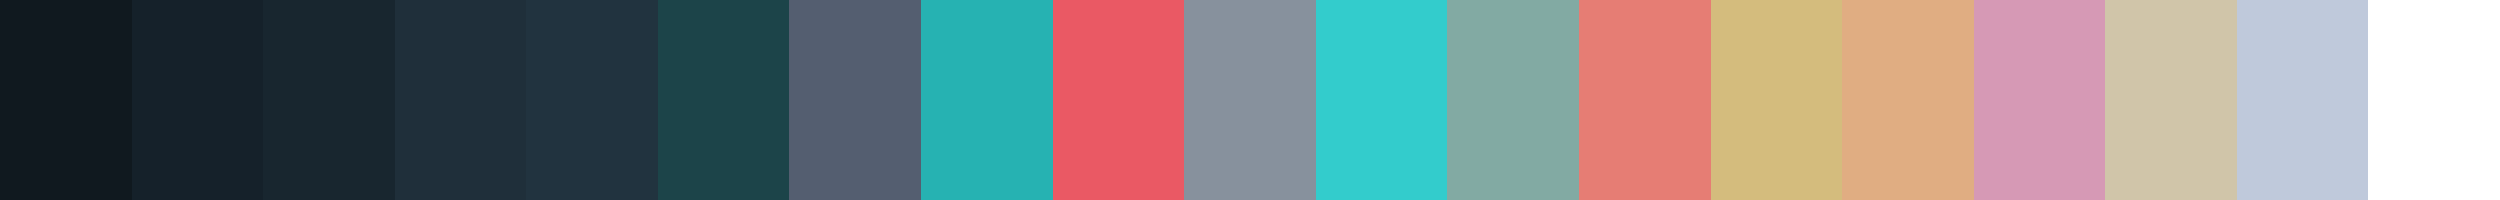
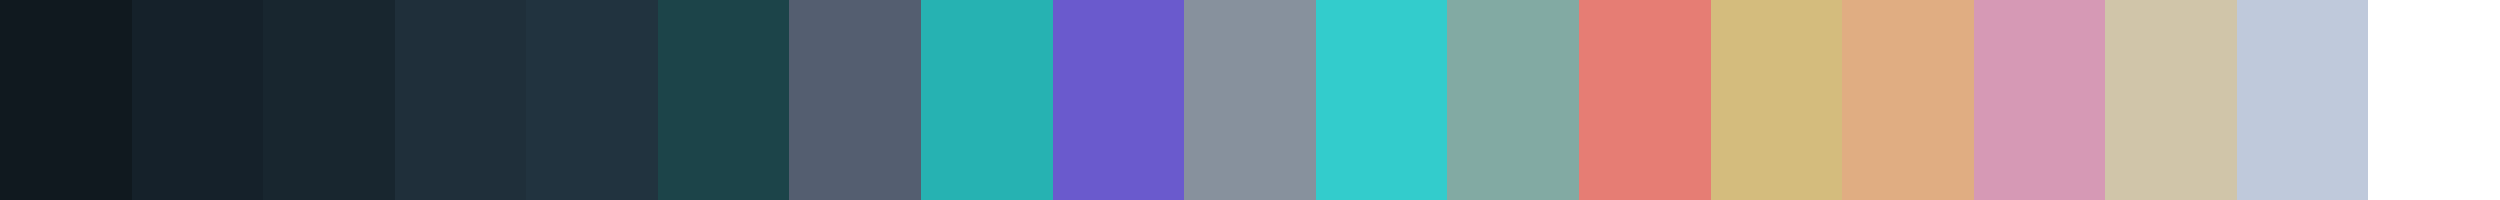
<svg xmlns="http://www.w3.org/2000/svg" width="200" height="16" shape-rendering="crispEdges">
  <rect x="0.0" width="10.526" height="16" fill="rgb(16, 25, 31)" />
  <rect x="10.526" width="10.526" height="16" fill="rgb(21, 33, 42)" />
  <rect x="21.053" width="10.526" height="16" fill="rgb(24, 38, 47)" />
  <rect x="31.579" width="10.526" height="16" fill="rgb(31, 47, 58)" />
  <rect x="42.105" width="10.526" height="16" fill="rgb(33, 51, 63)" />
  <rect x="52.632" width="10.526" height="16" fill="rgb(28, 68, 73)" />
  <rect x="63.158" width="10.526" height="16" fill="rgb(84, 94, 112)" />
  <rect x="73.684" width="10.526" height="16" fill="rgb(38, 178, 178)" />
-   <rect x="84.211" width="10.526" height="16" fill="rgb(234, 89, 100)" />
+   <rect x="84.211" width="10.526" height="16" fill="rgb(106, 90, 205)" />
  <rect x="94.737" width="10.526" height="16" fill="rgb(135, 145, 157)" />
  <rect x="105.263" width="10.526" height="16" fill="rgb(51, 204, 204)" />
  <rect x="115.789" width="10.526" height="16" fill="rgb(130, 170, 163)" />
  <rect x="126.316" width="10.526" height="16" fill="rgb(230, 125, 116)" />
  <rect x="136.842" width="10.526" height="16" fill="rgb(212, 188, 125)" />
  <rect x="147.368" width="10.526" height="16" fill="rgb(224, 173, 130)" />
  <rect x="157.895" width="10.526" height="16" fill="rgb(214, 153, 181)" />
  <rect x="168.421" width="10.526" height="16" fill="rgb(208, 197, 169)" />
  <rect x="178.947" width="10.526" height="16" fill="rgb(191, 201, 219)" />
  <rect x="189.474" width="10.526" height="16" fill="rgb(255, 255, 255)" />
</svg>
